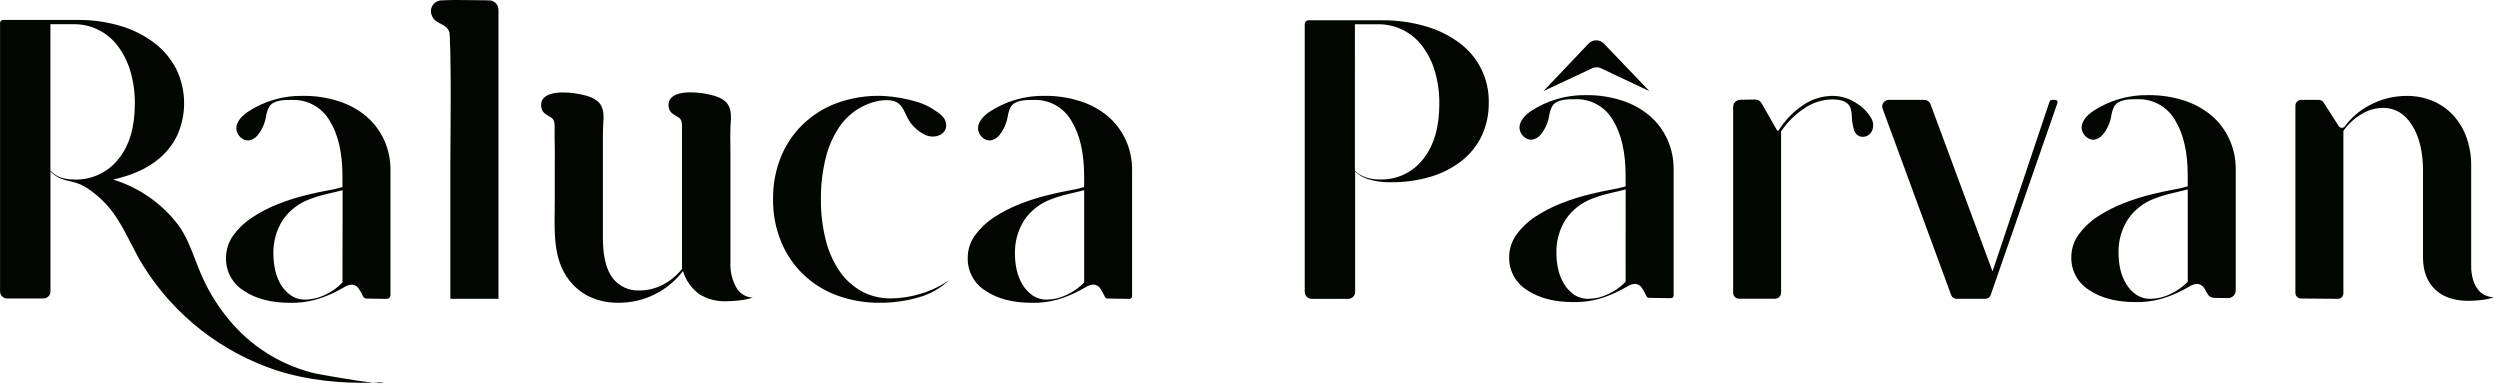
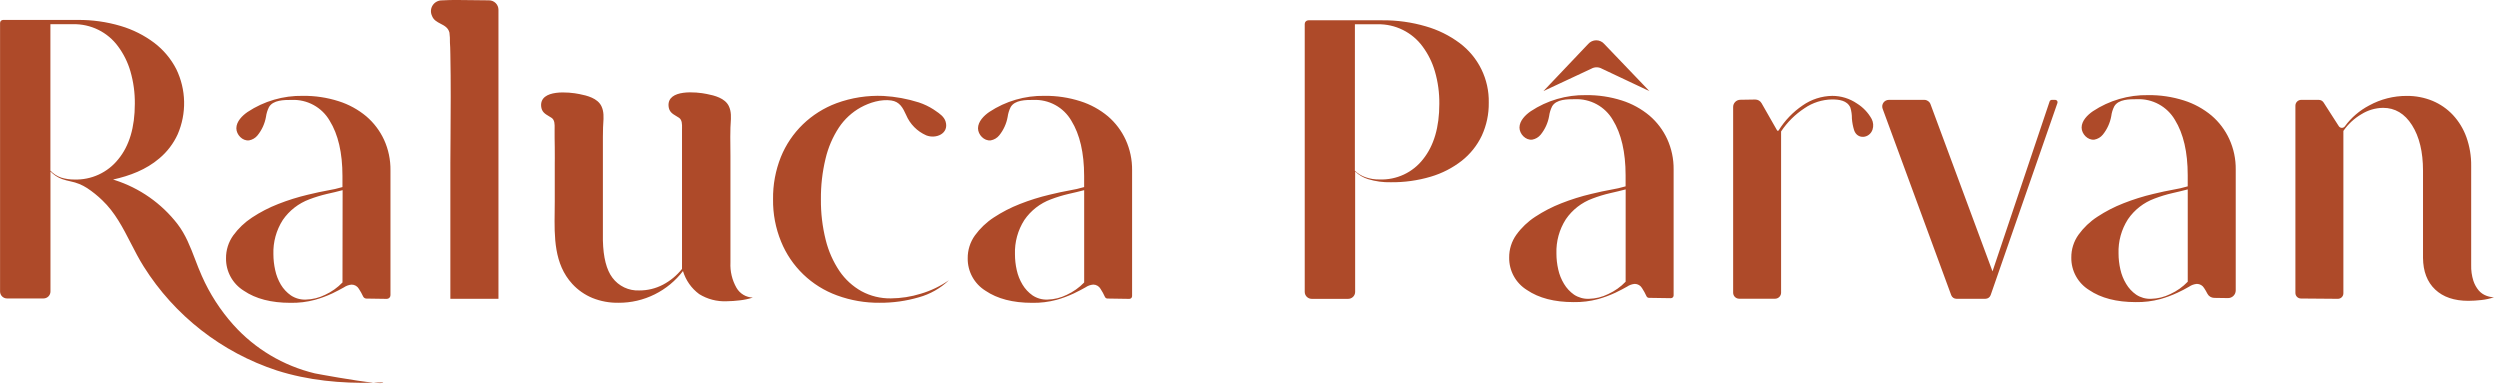
<svg xmlns="http://www.w3.org/2000/svg" width="411" height="63" viewBox="0 0 411 63" fill="none">
-   <path fill-rule="evenodd" clip-rule="evenodd" d="M81.947 49.12H74.059H74.039V26.772C74.045 25.489 74.054 24.206 74.064 22.924C74.096 18.268 74.129 13.617 74.039 8.944C74.036 8.825 74.034 8.706 74.031 8.587C74.021 8.058 74.01 7.525 73.969 7.002C73.985 6.456 73.958 5.91 73.889 5.368C73.688 4.551 73.066 4.228 72.439 3.903C71.85 3.597 71.257 3.289 71.004 2.567C70.88 2.295 70.828 1.995 70.851 1.697C70.875 1.398 70.974 1.111 71.14 0.861C71.305 0.61 71.531 0.406 71.797 0.266C72.063 0.126 72.36 0.055 72.661 0.06C73.53 -4.43806e-10 74.398 -2.2189e-10 75.267 0H75.267C76.121 0 76.975 0.014 77.828 0.027C78.682 0.041 79.536 0.055 80.389 0.055C80.802 0.055 81.199 0.218 81.491 0.508C81.783 0.799 81.947 1.193 81.947 1.604V49.12ZM38.372 53.41C36.222 51.009 34.467 48.286 33.17 45.34C32.777 44.466 32.431 43.563 32.086 42.66C31.303 40.615 30.52 38.566 29.176 36.824C26.55 33.43 22.95 30.91 18.852 29.598L18.582 29.518C21.333 28.908 24.024 27.895 26.191 26.042C27.484 24.959 28.518 23.602 29.216 22.069C29.948 20.374 30.307 18.541 30.267 16.696C30.228 14.851 29.791 13.036 28.986 11.372C28.121 9.682 26.886 8.205 25.372 7.052C23.712 5.803 21.84 4.86 19.845 4.271C17.552 3.59 15.169 3.256 12.776 3.278H0.509C0.377 3.278 0.25 3.33 0.156 3.423C0.062 3.516 0.01 3.643 0.01 3.774V47.923C0.01 48.226 0.131 48.516 0.346 48.731C0.561 48.945 0.853 49.065 1.158 49.065H7.149C7.454 49.065 7.746 48.945 7.961 48.731C8.176 48.516 8.297 48.226 8.297 47.923V28.188C8.82 28.738 9.462 29.163 10.175 29.429C10.645 29.592 11.125 29.723 11.612 29.821C12.58 30.014 13.502 30.388 14.328 30.924C15.222 31.515 16.058 32.188 16.825 32.935C18.9 34.904 20.21 37.453 21.516 39.993L21.516 39.993C22.186 41.296 22.854 42.597 23.624 43.816C28.695 51.887 36.448 57.937 45.536 60.914C50.633 62.536 56.068 63.059 61.399 62.913C62.345 63.005 62.97 63.011 62.99 62.871L61.807 62.901C61.671 62.905 61.535 62.909 61.399 62.913C58.423 62.624 52.271 61.486 51.752 61.381C46.582 60.137 41.915 57.357 38.372 53.41ZM10.065 29.201C9.389 28.965 8.779 28.571 8.287 28.053V3.978H12.037C13.467 3.952 14.883 4.269 16.165 4.901C17.446 5.534 18.556 6.464 19.401 7.613C20.323 8.855 21.015 10.251 21.443 11.735C21.943 13.467 22.187 15.262 22.166 17.064C22.166 20.947 21.256 23.99 19.436 26.191C18.578 27.265 17.48 28.124 16.229 28.701C14.978 29.278 13.609 29.556 12.231 29.514C11.497 29.52 10.767 29.414 10.065 29.201ZM60.219 19.125C58.884 18.011 57.342 17.167 55.681 16.641C53.78 16.032 51.792 15.734 49.795 15.758C46.566 15.701 43.397 16.624 40.709 18.404C39.84 19 38.856 19.964 38.856 21.091C38.856 22.134 39.855 23.207 40.943 23.078C41.494 22.98 41.991 22.687 42.341 22.253C43.05 21.375 43.526 20.333 43.724 19.224C43.797 18.658 43.966 18.109 44.223 17.6C44.914 16.428 46.704 16.428 47.932 16.428H47.948C49.202 16.374 50.448 16.663 51.549 17.263C52.65 17.864 53.565 18.753 54.193 19.835C55.598 22.099 56.3 25.13 56.3 28.928V30.755C55.5 30.99 54.687 31.176 53.864 31.311C52.99 31.465 51.912 31.694 50.644 32.002C48.974 32.395 47.336 32.908 45.741 33.536C44.231 34.124 42.789 34.87 41.437 35.761C40.235 36.548 39.186 37.546 38.342 38.706C37.558 39.805 37.143 41.123 37.159 42.47C37.144 43.534 37.406 44.584 37.92 45.518C38.433 46.452 39.181 47.237 40.089 47.799C42.036 49.123 44.589 49.785 47.748 49.785C49.113 49.811 50.474 49.644 51.792 49.289C52.763 49.017 53.709 48.666 54.623 48.241C55.386 47.873 56.026 47.536 56.53 47.248C56.909 46.985 57.352 46.828 57.813 46.791C58.053 46.793 58.288 46.857 58.496 46.977C58.703 47.098 58.876 47.269 58.996 47.476C59.26 47.877 59.493 48.297 59.695 48.732C59.742 48.836 59.818 48.924 59.913 48.986C60.009 49.049 60.12 49.083 60.234 49.085L63.579 49.135C63.659 49.136 63.739 49.121 63.813 49.092C63.888 49.062 63.956 49.018 64.013 48.962C64.07 48.906 64.115 48.84 64.146 48.766C64.177 48.693 64.193 48.614 64.193 48.534V27.989C64.214 26.264 63.855 24.555 63.14 22.983C62.456 21.503 61.46 20.187 60.219 19.125ZM56.305 46.438C55.488 47.287 54.517 47.976 53.444 48.469C52.452 48.961 51.363 49.229 50.254 49.254C49.389 49.283 48.537 49.042 47.818 48.563C47.153 48.096 46.593 47.496 46.175 46.801C45.736 46.06 45.421 45.253 45.242 44.412C45.048 43.553 44.949 42.675 44.947 41.795C44.88 39.807 45.418 37.846 46.49 36.168C47.56 34.613 49.088 33.425 50.863 32.766C51.807 32.408 52.775 32.112 53.759 31.882C54.638 31.69 55.493 31.483 56.325 31.262L56.305 46.438ZM121.083 47.322C120.36 46.059 120.013 44.617 120.085 43.165V25.615C120.085 25.099 120.079 24.581 120.073 24.064V24.063V24.063V24.062V24.062V24.061V24.061V24.06V24.059V24.059V24.058C120.06 23.02 120.048 21.98 120.085 20.947C120.093 20.729 120.108 20.509 120.122 20.287V20.287C120.185 19.318 120.25 18.329 119.815 17.436C119.181 16.13 117.489 15.703 116.186 15.45C114.518 15.102 109.695 14.62 109.91 17.436C109.988 18.375 110.539 18.703 111.19 19.091C111.331 19.175 111.476 19.262 111.623 19.358C112.15 19.707 112.136 20.456 112.125 21.051C112.123 21.132 112.122 21.211 112.122 21.285V24.19V36.372V44.213C111.272 45.282 110.207 46.163 108.997 46.801C107.79 47.432 106.446 47.758 105.082 47.749C104.232 47.785 103.386 47.613 102.618 47.248C101.85 46.882 101.184 46.335 100.679 45.653C99.71 44.372 99.181 42.326 99.116 39.535V25.63V23.768V22.482C99.116 21.985 99.116 21.488 99.141 20.962C99.149 20.735 99.164 20.505 99.178 20.274C99.24 19.314 99.302 18.336 98.872 17.451C98.233 16.145 96.545 15.718 95.242 15.464C93.575 15.117 88.752 14.635 88.962 17.451C89.04 18.389 89.592 18.717 90.243 19.104C90.385 19.189 90.532 19.276 90.679 19.373C91.206 19.722 91.192 20.471 91.181 21.066C91.18 21.147 91.178 21.226 91.178 21.3V21.3C91.178 22.269 91.178 23.237 91.203 24.205C91.22 24.851 91.214 25.432 91.209 26.013V26.014V26.014C91.206 26.304 91.203 26.594 91.203 26.892V33.099C91.203 33.646 91.196 34.201 91.188 34.761L91.188 34.762C91.132 38.942 91.072 43.392 94.079 46.671C95.003 47.678 96.138 48.469 97.404 48.991C98.755 49.532 100.201 49.799 101.658 49.775C103.737 49.792 105.791 49.316 107.649 48.385C109.469 47.48 111.054 46.17 112.282 44.556C112.734 46.075 113.669 47.406 114.948 48.35C116.292 49.183 117.858 49.593 119.441 49.527C120.172 49.517 120.902 49.467 121.628 49.378C122.354 49.298 123.07 49.145 123.764 48.921C123.218 48.904 122.684 48.748 122.215 48.468C121.746 48.188 121.356 47.794 121.083 47.322ZM141.633 47.878C143.115 48.677 144.78 49.082 146.466 49.055C148.129 49.041 149.78 48.783 151.368 48.29C153.025 47.803 154.591 47.052 156.006 46.066C154.612 47.401 152.904 48.369 151.039 48.881C148.962 49.487 146.807 49.788 144.643 49.775C142.242 49.801 139.857 49.391 137.604 48.563C135.534 47.81 133.646 46.633 132.062 45.109C130.478 43.584 129.233 41.747 128.408 39.714C127.505 37.507 127.057 35.143 127.09 32.761C127.057 30.383 127.493 28.021 128.373 25.809C129.192 23.79 130.424 21.964 131.992 20.445C133.573 18.921 135.453 17.738 137.514 16.969C139.982 16.062 142.608 15.655 145.237 15.772C147.215 15.883 149.171 16.242 151.059 16.84C151.906 17.121 152.714 17.506 153.465 17.987C153.566 18.058 153.671 18.13 153.778 18.202C154.464 18.667 155.225 19.183 155.462 20.003C156.036 21.965 153.874 22.889 152.277 22.253C150.783 21.598 149.599 20.398 148.967 18.901C148.433 17.734 147.923 16.721 146.52 16.517C144.843 16.279 142.966 16.855 141.503 17.659C140.06 18.46 138.831 19.592 137.918 20.962C136.889 22.533 136.144 24.27 135.717 26.097C135.191 28.282 134.936 30.524 134.958 32.771C134.935 35.02 135.2 37.263 135.747 39.446C136.197 41.275 136.966 43.011 138.018 44.576C138.948 45.941 140.186 47.072 141.633 47.878ZM182.152 19.125C180.816 18.01 179.275 17.167 177.614 16.641C175.711 16.032 173.721 15.733 171.722 15.757C168.495 15.702 165.328 16.625 162.641 18.404C161.772 19 160.789 19.964 160.784 21.091C160.784 22.134 161.782 23.207 162.876 23.078C163.427 22.98 163.923 22.687 164.274 22.253C164.983 21.375 165.458 20.333 165.657 19.224C165.73 18.658 165.899 18.109 166.156 17.6C166.847 16.428 168.637 16.428 169.865 16.428H169.88C171.135 16.374 172.38 16.663 173.482 17.263C174.583 17.864 175.497 18.753 176.126 19.835C177.527 22.099 178.229 25.13 178.233 28.928V30.755C177.433 30.99 176.619 31.176 175.796 31.311C174.918 31.464 173.844 31.694 172.576 32.002C170.907 32.395 169.268 32.908 167.673 33.536C166.163 34.125 164.719 34.871 163.365 35.761C162.164 36.548 161.117 37.546 160.275 38.706C159.49 39.805 159.076 41.123 159.091 42.47C159.077 43.534 159.338 44.583 159.851 45.517C160.363 46.45 161.109 47.236 162.017 47.799C163.967 49.123 166.522 49.785 169.68 49.785C171.045 49.811 172.407 49.643 173.724 49.289C174.692 49.015 175.635 48.663 176.545 48.236C177.309 47.868 177.948 47.531 178.452 47.243C178.832 46.98 179.275 46.823 179.735 46.786C179.975 46.788 180.211 46.852 180.418 46.972C180.626 47.093 180.798 47.264 180.919 47.471C181.197 47.898 181.443 48.347 181.653 48.812C181.689 48.89 181.747 48.956 181.819 49.003C181.891 49.051 181.975 49.077 182.062 49.08L185.652 49.135C185.712 49.136 185.772 49.125 185.828 49.103C185.885 49.081 185.936 49.048 185.979 49.006C186.022 48.964 186.057 48.913 186.08 48.858C186.104 48.803 186.116 48.743 186.116 48.683V27.989C186.137 26.264 185.777 24.555 185.062 22.983C184.382 21.504 183.389 20.188 182.152 19.125ZM178.238 46.438C177.42 47.287 176.45 47.976 175.377 48.469C174.385 48.961 173.295 49.229 172.187 49.254C171.322 49.283 170.47 49.042 169.75 48.563C169.085 48.096 168.526 47.496 168.108 46.801C167.66 46.062 167.338 45.255 167.154 44.412C166.958 43.553 166.859 42.675 166.86 41.795C166.793 39.807 167.33 37.846 168.402 36.168C169.472 34.612 171 33.423 172.776 32.766C173.72 32.408 174.688 32.112 175.671 31.882C176.545 31.689 177.404 31.48 178.238 31.262V46.438ZM234.403 4.33C232.076 3.649 229.66 3.314 227.234 3.337H215.097C215.019 3.337 214.941 3.353 214.868 3.383C214.795 3.413 214.729 3.456 214.674 3.512C214.618 3.567 214.574 3.633 214.544 3.705C214.514 3.777 214.498 3.855 214.498 3.933V47.987C214.498 48.29 214.619 48.581 214.835 48.795C215.05 49.009 215.342 49.13 215.647 49.13H221.638C221.942 49.13 222.234 49.009 222.449 48.795C222.665 48.581 222.786 48.29 222.786 47.987V28.188C223.393 28.784 224.139 29.223 224.958 29.464C226.151 29.823 227.395 29.991 228.642 29.96C230.868 29.988 233.084 29.68 235.217 29.047C237.066 28.501 238.796 27.613 240.315 26.43C241.715 25.325 242.841 23.915 243.605 22.308C244.388 20.606 244.781 18.752 244.753 16.88C244.793 14.982 244.379 13.102 243.544 11.396C242.708 9.689 241.477 8.205 239.95 7.067C238.283 5.829 236.403 4.902 234.403 4.33ZM224.418 29.111C223.792 28.882 223.221 28.525 222.741 28.063L222.746 3.988H226.495C227.925 3.965 229.34 4.283 230.621 4.915C231.902 5.548 233.013 6.476 233.859 7.623C234.781 8.865 235.473 10.261 235.901 11.745C236.402 13.476 236.646 15.272 236.625 17.073C236.625 20.911 235.736 23.942 233.959 26.166C233.121 27.247 232.036 28.113 230.795 28.693C229.553 29.273 228.191 29.551 226.82 29.504C226.002 29.522 225.188 29.389 224.418 29.111ZM271.164 19C269.829 17.887 268.289 17.044 266.63 16.517C264.727 15.912 262.738 15.615 260.739 15.638C257.512 15.583 254.344 16.506 251.658 18.285C250.789 18.881 249.806 19.845 249.801 20.972C249.801 22.01 250.799 23.087 251.892 22.958C252.443 22.861 252.94 22.568 253.29 22.134C253.999 21.255 254.475 20.214 254.673 19.105C254.747 18.538 254.915 17.987 255.173 17.476C255.864 16.309 257.654 16.309 258.882 16.309H258.897C260.151 16.255 261.396 16.543 262.497 17.142C263.598 17.742 264.513 18.63 265.143 19.71C266.544 21.978 267.246 25.009 267.249 28.803V30.636C266.449 30.868 265.635 31.054 264.813 31.192C263.934 31.344 262.861 31.575 261.593 31.882C259.924 32.276 258.285 32.788 256.69 33.417C255.18 34.006 253.736 34.752 252.382 35.642C251.179 36.427 250.132 37.425 249.291 38.587C248.507 39.684 248.093 41 248.108 42.346C248.092 43.41 248.352 44.461 248.865 45.396C249.378 46.331 250.125 47.117 251.034 47.679C252.988 49.004 255.542 49.666 258.697 49.666C260.062 49.691 261.424 49.524 262.741 49.169C263.712 48.898 264.659 48.547 265.572 48.121C266.336 47.754 266.975 47.416 267.479 47.128C267.859 46.866 268.301 46.709 268.762 46.671C269.002 46.674 269.238 46.738 269.445 46.858C269.652 46.978 269.825 47.15 269.945 47.357C270.226 47.784 270.473 48.232 270.684 48.698C270.718 48.775 270.774 48.842 270.845 48.889C270.916 48.937 270.998 48.963 271.084 48.966L274.683 49.02C274.743 49.021 274.802 49.01 274.858 48.988C274.913 48.966 274.963 48.933 275.006 48.892C275.049 48.85 275.083 48.801 275.106 48.746C275.13 48.691 275.142 48.633 275.143 48.573V27.865C275.164 26.14 274.804 24.431 274.089 22.859C273.406 21.378 272.408 20.061 271.164 19ZM267.254 46.314C266.438 47.163 265.467 47.85 264.394 48.34C263.402 48.834 262.312 49.102 261.204 49.125C260.339 49.154 259.488 48.915 258.767 48.439C258.102 47.97 257.542 47.368 257.125 46.671C256.677 45.935 256.354 45.129 256.171 44.288C255.975 43.429 255.876 42.551 255.877 41.67C255.811 39.683 256.35 37.722 257.424 36.044C258.492 34.486 260.02 33.297 261.798 32.642C262.741 32.281 263.709 31.986 264.693 31.758C265.567 31.56 266.426 31.356 267.259 31.137L267.254 46.314ZM263.744 7.231L271.168 14.983L263.36 11.298C263.094 11.144 262.791 11.064 262.484 11.064C262.176 11.064 261.874 11.144 261.608 11.298L253.739 14.978L261.098 7.231C261.262 7.041 261.465 6.888 261.693 6.784C261.922 6.679 262.17 6.625 262.421 6.625C262.673 6.625 262.921 6.679 263.149 6.784C263.378 6.888 263.581 7.041 263.744 7.231ZM286.086 16.403L288.547 16.363C288.761 16.36 288.971 16.415 289.157 16.52C289.342 16.626 289.495 16.779 289.601 16.964L292.152 21.434C292.165 21.456 292.184 21.475 292.207 21.488C292.229 21.502 292.255 21.508 292.282 21.508C292.308 21.508 292.334 21.502 292.357 21.488C292.379 21.475 292.398 21.456 292.411 21.434C293.424 19.807 294.767 18.41 296.355 17.332C297.782 16.333 299.479 15.786 301.223 15.762C302.666 15.76 304.076 16.193 305.267 17.004C306.287 17.634 307.126 18.515 307.703 19.561C307.98 20.103 308.031 20.731 307.843 21.309C307.344 22.77 305.347 22.978 304.818 21.414C304.622 20.786 304.499 20.138 304.453 19.482C304.462 18.873 304.376 18.267 304.199 17.684C303.665 16.497 302.327 16.348 301.158 16.348C299.551 16.379 297.988 16.88 296.665 17.789C295.135 18.791 293.824 20.09 292.811 21.608C292.804 21.637 292.804 21.668 292.811 21.697V48.117C292.811 48.38 292.706 48.633 292.518 48.819C292.331 49.005 292.077 49.11 291.812 49.11H285.926C285.661 49.11 285.407 49.005 285.22 48.819C285.033 48.633 284.928 48.38 284.928 48.117V17.595C284.925 17.285 285.045 16.986 285.262 16.763C285.478 16.54 285.774 16.411 286.086 16.403ZM316.376 16.418H310.545C310.368 16.415 310.194 16.454 310.036 16.533C309.879 16.612 309.743 16.727 309.64 16.87C309.537 17.013 309.471 17.178 309.447 17.352C309.423 17.526 309.441 17.703 309.501 17.868L320.779 48.524C320.844 48.699 320.961 48.85 321.114 48.956C321.268 49.063 321.451 49.12 321.638 49.12H326.401C326.591 49.12 326.776 49.061 326.931 48.952C327.086 48.842 327.202 48.687 327.265 48.509L338.248 16.915C338.266 16.857 338.27 16.797 338.26 16.738C338.251 16.679 338.227 16.623 338.192 16.575C338.156 16.526 338.11 16.487 338.056 16.46C338.003 16.433 337.944 16.418 337.884 16.418H337.319C337.239 16.419 337.16 16.445 337.095 16.492C337.03 16.539 336.981 16.605 336.955 16.681L327.569 44.615L317.374 17.128C317.3 16.923 317.164 16.745 316.986 16.619C316.808 16.492 316.595 16.422 316.376 16.418ZM363.58 19C362.244 17.886 360.702 17.043 359.041 16.517C357.14 15.912 355.152 15.615 353.155 15.638C349.928 15.583 346.761 16.506 344.074 18.285C343.205 18.881 342.217 19.845 342.217 20.972C342.217 22.01 343.215 23.087 344.309 22.958C344.859 22.86 345.355 22.567 345.706 22.134C346.413 21.254 346.889 20.213 347.089 19.105C347.158 18.537 347.327 17.985 347.589 17.476C348.28 16.309 350.07 16.309 351.293 16.309H351.308C352.563 16.254 353.809 16.542 354.911 17.142C356.012 17.742 356.928 18.63 357.559 19.71C358.96 21.978 359.661 25.009 359.661 28.803V30.636C358.862 30.869 358.05 31.055 357.229 31.192C356.35 31.344 355.275 31.575 354.004 31.882C352.337 32.276 350.7 32.789 349.106 33.417C347.595 34.005 346.151 34.751 344.798 35.642C343.594 36.426 342.547 37.424 341.707 38.587C340.923 39.684 340.509 41 340.524 42.346C340.508 43.411 340.768 44.461 341.281 45.396C341.794 46.331 342.541 47.117 343.45 47.68C345.4 49.004 347.955 49.666 351.113 49.666C352.478 49.691 353.84 49.524 355.157 49.169C356.127 48.898 357.072 48.548 357.983 48.121C358.635 47.822 359.271 47.491 359.89 47.128C360.27 46.867 360.713 46.709 361.173 46.671C361.414 46.673 361.649 46.737 361.857 46.857C362.065 46.977 362.237 47.15 362.356 47.357C362.554 47.652 362.732 47.958 362.891 48.276C362.995 48.481 363.154 48.655 363.35 48.777C363.546 48.9 363.772 48.967 364.004 48.971L366.271 49.005C366.438 49.008 366.605 48.976 366.76 48.914C366.916 48.851 367.058 48.759 367.177 48.641C367.296 48.524 367.391 48.384 367.456 48.23C367.52 48.076 367.554 47.911 367.554 47.744V27.88C367.577 26.154 367.218 24.445 366.5 22.874C365.822 21.386 364.825 20.064 363.58 19ZM359.665 46.314C358.849 47.163 357.878 47.85 356.805 48.34C355.813 48.834 354.723 49.102 353.615 49.125C352.752 49.154 351.902 48.914 351.183 48.439C350.515 47.973 349.955 47.37 349.541 46.671C349.093 45.935 348.771 45.129 348.587 44.288C348.389 43.429 348.289 42.551 348.288 41.671C348.22 39.682 348.759 37.721 349.835 36.044C350.902 34.485 352.431 33.296 354.209 32.642C355.152 32.281 356.12 31.986 357.104 31.758C357.978 31.56 358.832 31.356 359.665 31.137V46.314ZM381.204 16.418H378.333C378.206 16.416 378.079 16.439 377.961 16.487C377.843 16.534 377.736 16.605 377.645 16.694C377.555 16.783 377.484 16.89 377.435 17.007C377.387 17.124 377.363 17.25 377.364 17.376V48.166C377.364 48.406 377.459 48.635 377.628 48.805C377.798 48.975 378.027 49.072 378.268 49.075L384.334 49.125C384.454 49.126 384.574 49.103 384.686 49.058C384.798 49.013 384.899 48.946 384.985 48.862C385.07 48.777 385.138 48.676 385.184 48.566C385.23 48.455 385.253 48.336 385.252 48.216V21.523C386.027 20.405 387.038 19.468 388.213 18.777C389.279 18.111 390.509 17.749 391.768 17.729C393.741 17.726 395.331 18.674 396.536 20.575C397.74 22.475 398.343 24.971 398.343 28.063V42.391C398.363 44.619 399.029 46.354 400.34 47.595C401.651 48.837 403.472 49.457 405.802 49.457C406.504 49.451 407.206 49.408 407.904 49.328C408.621 49.256 409.328 49.103 410.01 48.871C409.57 48.862 409.135 48.772 408.727 48.608C408.258 48.428 407.839 48.137 407.509 47.759C407.113 47.286 406.811 46.741 406.62 46.155C406.358 45.32 406.236 44.447 406.261 43.573V27.279C406.282 25.664 406.015 24.058 405.472 22.536C404.988 21.192 404.237 19.957 403.265 18.906C402.325 17.906 401.184 17.114 399.915 16.582C398.57 16.03 397.127 15.753 395.672 15.767C393.511 15.758 391.383 16.299 389.491 17.337C387.913 18.161 386.547 19.335 385.497 20.768C385.44 20.848 385.364 20.912 385.275 20.956C385.187 20.999 385.09 21.021 384.991 21.018C384.893 21.016 384.796 20.99 384.711 20.942C384.625 20.894 384.552 20.826 384.499 20.743L382.002 16.855C381.917 16.721 381.799 16.61 381.66 16.534C381.52 16.458 381.363 16.418 381.204 16.418Z" fill="#010601" />
+   <path fill-rule="evenodd" clip-rule="evenodd" d="M81.947 49.12H74.059H74.039V26.772C74.045 25.489 74.054 24.206 74.064 22.924C74.096 18.268 74.129 13.617 74.039 8.944C74.036 8.825 74.034 8.706 74.031 8.587C74.021 8.058 74.01 7.525 73.969 7.002C73.985 6.456 73.958 5.91 73.889 5.368C73.688 4.551 73.066 4.228 72.439 3.903C71.85 3.597 71.257 3.289 71.004 2.567C70.88 2.295 70.828 1.995 70.851 1.697C70.875 1.398 70.974 1.111 71.14 0.861C71.305 0.61 71.531 0.406 71.797 0.266C72.063 0.126 72.36 0.055 72.661 0.06C73.53 -4.43806e-10 74.398 -2.2189e-10 75.267 0H75.267C76.121 0 76.975 0.014 77.828 0.027C78.682 0.041 79.536 0.055 80.389 0.055C80.802 0.055 81.199 0.218 81.491 0.508C81.783 0.799 81.947 1.193 81.947 1.604V49.12ZM38.372 53.41C36.222 51.009 34.467 48.286 33.17 45.34C32.777 44.466 32.431 43.563 32.086 42.66C31.303 40.615 30.52 38.566 29.176 36.824C26.55 33.43 22.95 30.91 18.852 29.598L18.582 29.518C21.333 28.908 24.024 27.895 26.191 26.042C27.484 24.959 28.518 23.602 29.216 22.069C29.948 20.374 30.307 18.541 30.267 16.696C30.228 14.851 29.791 13.036 28.986 11.372C28.121 9.682 26.886 8.205 25.372 7.052C23.712 5.803 21.84 4.86 19.845 4.271C17.552 3.59 15.169 3.256 12.776 3.278H0.509C0.377 3.278 0.25 3.33 0.156 3.423C0.062 3.516 0.01 3.643 0.01 3.774V47.923C0.01 48.226 0.131 48.516 0.346 48.731C0.561 48.945 0.853 49.065 1.158 49.065H7.149C7.454 49.065 7.746 48.945 7.961 48.731C8.176 48.516 8.297 48.226 8.297 47.923V28.188C8.82 28.738 9.462 29.163 10.175 29.429C10.645 29.592 11.125 29.723 11.612 29.821C12.58 30.014 13.502 30.388 14.328 30.924C15.222 31.515 16.058 32.188 16.825 32.935C18.9 34.904 20.21 37.453 21.516 39.993L21.516 39.993C22.186 41.296 22.854 42.597 23.624 43.816C28.695 51.887 36.448 57.937 45.536 60.914C50.633 62.536 56.068 63.059 61.399 62.913C62.345 63.005 62.97 63.011 62.99 62.871L61.807 62.901C61.671 62.905 61.535 62.909 61.399 62.913C58.423 62.624 52.271 61.486 51.752 61.381C46.582 60.137 41.915 57.357 38.372 53.41ZM10.065 29.201C9.389 28.965 8.779 28.571 8.287 28.053V3.978H12.037C13.467 3.952 14.883 4.269 16.165 4.901C17.446 5.534 18.556 6.464 19.401 7.613C20.323 8.855 21.015 10.251 21.443 11.735C21.943 13.467 22.187 15.262 22.166 17.064C22.166 20.947 21.256 23.99 19.436 26.191C18.578 27.265 17.48 28.124 16.229 28.701C14.978 29.278 13.609 29.556 12.231 29.514C11.497 29.52 10.767 29.414 10.065 29.201ZM60.219 19.125C58.884 18.011 57.342 17.167 55.681 16.641C53.78 16.032 51.792 15.734 49.795 15.758C46.566 15.701 43.397 16.624 40.709 18.404C39.84 19 38.856 19.964 38.856 21.091C38.856 22.134 39.855 23.207 40.943 23.078C41.494 22.98 41.991 22.687 42.341 22.253C43.05 21.375 43.526 20.333 43.724 19.224C43.797 18.658 43.966 18.109 44.223 17.6C44.914 16.428 46.704 16.428 47.932 16.428H47.948C49.202 16.374 50.448 16.663 51.549 17.263C52.65 17.864 53.565 18.753 54.193 19.835C55.598 22.099 56.3 25.13 56.3 28.928V30.755C55.5 30.99 54.687 31.176 53.864 31.311C52.99 31.465 51.912 31.694 50.644 32.002C48.974 32.395 47.336 32.908 45.741 33.536C44.231 34.124 42.789 34.87 41.437 35.761C40.235 36.548 39.186 37.546 38.342 38.706C37.558 39.805 37.143 41.123 37.159 42.47C37.144 43.534 37.406 44.584 37.92 45.518C38.433 46.452 39.181 47.237 40.089 47.799C42.036 49.123 44.589 49.785 47.748 49.785C49.113 49.811 50.474 49.644 51.792 49.289C52.763 49.017 53.709 48.666 54.623 48.241C55.386 47.873 56.026 47.536 56.53 47.248C56.909 46.985 57.352 46.828 57.813 46.791C58.053 46.793 58.288 46.857 58.496 46.977C58.703 47.098 58.876 47.269 58.996 47.476C59.26 47.877 59.493 48.297 59.695 48.732C59.742 48.836 59.818 48.924 59.913 48.986C60.009 49.049 60.12 49.083 60.234 49.085L63.579 49.135C63.659 49.136 63.739 49.121 63.813 49.092C63.888 49.062 63.956 49.018 64.013 48.962C64.07 48.906 64.115 48.84 64.146 48.766C64.177 48.693 64.193 48.614 64.193 48.534V27.989C64.214 26.264 63.855 24.555 63.14 22.983C62.456 21.503 61.46 20.187 60.219 19.125ZM56.305 46.438C55.488 47.287 54.517 47.976 53.444 48.469C52.452 48.961 51.363 49.229 50.254 49.254C49.389 49.283 48.537 49.042 47.818 48.563C47.153 48.096 46.593 47.496 46.175 46.801C45.736 46.06 45.421 45.253 45.242 44.412C45.048 43.553 44.949 42.675 44.947 41.795C44.88 39.807 45.418 37.846 46.49 36.168C47.56 34.613 49.088 33.425 50.863 32.766C51.807 32.408 52.775 32.112 53.759 31.882C54.638 31.69 55.493 31.483 56.325 31.262L56.305 46.438ZM121.083 47.322C120.36 46.059 120.013 44.617 120.085 43.165V25.615C120.085 25.099 120.079 24.581 120.073 24.064V24.063V24.063V24.062V24.062V24.061V24.061V24.06V24.059V24.059V24.058C120.06 23.02 120.048 21.98 120.085 20.947C120.093 20.729 120.108 20.509 120.122 20.287V20.287C120.185 19.318 120.25 18.329 119.815 17.436C119.181 16.13 117.489 15.703 116.186 15.45C114.518 15.102 109.695 14.62 109.91 17.436C109.988 18.375 110.539 18.703 111.19 19.091C111.331 19.175 111.476 19.262 111.623 19.358C112.15 19.707 112.136 20.456 112.125 21.051C112.123 21.132 112.122 21.211 112.122 21.285V24.19V36.372V44.213C111.272 45.282 110.207 46.163 108.997 46.801C107.79 47.432 106.446 47.758 105.082 47.749C104.232 47.785 103.386 47.613 102.618 47.248C101.85 46.882 101.184 46.335 100.679 45.653C99.71 44.372 99.181 42.326 99.116 39.535V25.63V23.768V22.482C99.116 21.985 99.116 21.488 99.141 20.962C99.149 20.735 99.164 20.505 99.178 20.274C99.24 19.314 99.302 18.336 98.872 17.451C98.233 16.145 96.545 15.718 95.242 15.464C93.575 15.117 88.752 14.635 88.962 17.451C89.04 18.389 89.592 18.717 90.243 19.104C90.385 19.189 90.532 19.276 90.679 19.373C91.206 19.722 91.192 20.471 91.181 21.066C91.18 21.147 91.178 21.226 91.178 21.3V21.3C91.178 22.269 91.178 23.237 91.203 24.205C91.22 24.851 91.214 25.432 91.209 26.013V26.014V26.014C91.206 26.304 91.203 26.594 91.203 26.892V33.099C91.203 33.646 91.196 34.201 91.188 34.761L91.188 34.762C91.132 38.942 91.072 43.392 94.079 46.671C95.003 47.678 96.138 48.469 97.404 48.991C98.755 49.532 100.201 49.799 101.658 49.775C103.737 49.792 105.791 49.316 107.649 48.385C109.469 47.48 111.054 46.17 112.282 44.556C112.734 46.075 113.669 47.406 114.948 48.35C116.292 49.183 117.858 49.593 119.441 49.527C120.172 49.517 120.902 49.467 121.628 49.378C122.354 49.298 123.07 49.145 123.764 48.921C123.218 48.904 122.684 48.748 122.215 48.468C121.746 48.188 121.356 47.794 121.083 47.322ZM141.633 47.878C143.115 48.677 144.78 49.082 146.466 49.055C148.129 49.041 149.78 48.783 151.368 48.29C153.025 47.803 154.591 47.052 156.006 46.066C154.612 47.401 152.904 48.369 151.039 48.881C148.962 49.487 146.807 49.788 144.643 49.775C142.242 49.801 139.857 49.391 137.604 48.563C135.534 47.81 133.646 46.633 132.062 45.109C130.478 43.584 129.233 41.747 128.408 39.714C127.505 37.507 127.057 35.143 127.09 32.761C127.057 30.383 127.493 28.021 128.373 25.809C129.192 23.79 130.424 21.964 131.992 20.445C133.573 18.921 135.453 17.738 137.514 16.969C139.982 16.062 142.608 15.655 145.237 15.772C147.215 15.883 149.171 16.242 151.059 16.84C151.906 17.121 152.714 17.506 153.465 17.987C153.566 18.058 153.671 18.13 153.778 18.202C154.464 18.667 155.225 19.183 155.462 20.003C156.036 21.965 153.874 22.889 152.277 22.253C150.783 21.598 149.599 20.398 148.967 18.901C148.433 17.734 147.923 16.721 146.52 16.517C144.843 16.279 142.966 16.855 141.503 17.659C140.06 18.46 138.831 19.592 137.918 20.962C136.889 22.533 136.144 24.27 135.717 26.097C135.191 28.282 134.936 30.524 134.958 32.771C134.935 35.02 135.2 37.263 135.747 39.446C136.197 41.275 136.966 43.011 138.018 44.576C138.948 45.941 140.186 47.072 141.633 47.878ZM182.152 19.125C180.816 18.01 179.275 17.167 177.614 16.641C175.711 16.032 173.721 15.733 171.722 15.757C168.495 15.702 165.328 16.625 162.641 18.404C161.772 19 160.789 19.964 160.784 21.091C160.784 22.134 161.782 23.207 162.876 23.078C163.427 22.98 163.923 22.687 164.274 22.253C164.983 21.375 165.458 20.333 165.657 19.224C165.73 18.658 165.899 18.109 166.156 17.6C166.847 16.428 168.637 16.428 169.865 16.428H169.88C171.135 16.374 172.38 16.663 173.482 17.263C174.583 17.864 175.497 18.753 176.126 19.835C177.527 22.099 178.229 25.13 178.233 28.928V30.755C177.433 30.99 176.619 31.176 175.796 31.311C174.918 31.464 173.844 31.694 172.576 32.002C170.907 32.395 169.268 32.908 167.673 33.536C166.163 34.125 164.719 34.871 163.365 35.761C162.164 36.548 161.117 37.546 160.275 38.706C159.49 39.805 159.076 41.123 159.091 42.47C159.077 43.534 159.338 44.583 159.851 45.517C160.363 46.45 161.109 47.236 162.017 47.799C163.967 49.123 166.522 49.785 169.68 49.785C171.045 49.811 172.407 49.643 173.724 49.289C174.692 49.015 175.635 48.663 176.545 48.236C177.309 47.868 177.948 47.531 178.452 47.243C178.832 46.98 179.275 46.823 179.735 46.786C179.975 46.788 180.211 46.852 180.418 46.972C180.626 47.093 180.798 47.264 180.919 47.471C181.197 47.898 181.443 48.347 181.653 48.812C181.689 48.89 181.747 48.956 181.819 49.003C181.891 49.051 181.975 49.077 182.062 49.08L185.652 49.135C185.712 49.136 185.772 49.125 185.828 49.103C185.885 49.081 185.936 49.048 185.979 49.006C186.022 48.964 186.057 48.913 186.08 48.858C186.104 48.803 186.116 48.743 186.116 48.683V27.989C186.137 26.264 185.777 24.555 185.062 22.983C184.382 21.504 183.389 20.188 182.152 19.125ZM178.238 46.438C177.42 47.287 176.45 47.976 175.377 48.469C174.385 48.961 173.295 49.229 172.187 49.254C171.322 49.283 170.47 49.042 169.75 48.563C169.085 48.096 168.526 47.496 168.108 46.801C167.66 46.062 167.338 45.255 167.154 44.412C166.958 43.553 166.859 42.675 166.86 41.795C166.793 39.807 167.33 37.846 168.402 36.168C169.472 34.612 171 33.423 172.776 32.766C173.72 32.408 174.688 32.112 175.671 31.882C176.545 31.689 177.404 31.48 178.238 31.262V46.438ZM234.403 4.33C232.076 3.649 229.66 3.314 227.234 3.337H215.097C215.019 3.337 214.941 3.353 214.868 3.383C214.795 3.413 214.729 3.456 214.674 3.512C214.618 3.567 214.574 3.633 214.544 3.705C214.514 3.777 214.498 3.855 214.498 3.933V47.987C214.498 48.29 214.619 48.581 214.835 48.795C215.05 49.009 215.342 49.13 215.647 49.13H221.638C221.942 49.13 222.234 49.009 222.449 48.795C222.665 48.581 222.786 48.29 222.786 47.987V28.188C223.393 28.784 224.139 29.223 224.958 29.464C226.151 29.823 227.395 29.991 228.642 29.96C230.868 29.988 233.084 29.68 235.217 29.047C237.066 28.501 238.796 27.613 240.315 26.43C241.715 25.325 242.841 23.915 243.605 22.308C244.388 20.606 244.781 18.752 244.753 16.88C244.793 14.982 244.379 13.102 243.544 11.396C242.708 9.689 241.477 8.205 239.95 7.067C238.283 5.829 236.403 4.902 234.403 4.33ZM224.418 29.111C223.792 28.882 223.221 28.525 222.741 28.063L222.746 3.988H226.495C227.925 3.965 229.34 4.283 230.621 4.915C231.902 5.548 233.013 6.476 233.859 7.623C234.781 8.865 235.473 10.261 235.901 11.745C236.402 13.476 236.646 15.272 236.625 17.073C236.625 20.911 235.736 23.942 233.959 26.166C233.121 27.247 232.036 28.113 230.795 28.693C229.553 29.273 228.191 29.551 226.82 29.504C226.002 29.522 225.188 29.389 224.418 29.111ZM271.164 19C269.829 17.887 268.289 17.044 266.63 16.517C264.727 15.912 262.738 15.615 260.739 15.638C257.512 15.583 254.344 16.506 251.658 18.285C250.789 18.881 249.806 19.845 249.801 20.972C249.801 22.01 250.799 23.087 251.892 22.958C252.443 22.861 252.94 22.568 253.29 22.134C253.999 21.255 254.475 20.214 254.673 19.105C254.747 18.538 254.915 17.987 255.173 17.476C255.864 16.309 257.654 16.309 258.882 16.309H258.897C260.151 16.255 261.396 16.543 262.497 17.142C263.598 17.742 264.513 18.63 265.143 19.71C266.544 21.978 267.246 25.009 267.249 28.803V30.636C266.449 30.868 265.635 31.054 264.813 31.192C263.934 31.344 262.861 31.575 261.593 31.882C259.924 32.276 258.285 32.788 256.69 33.417C255.18 34.006 253.736 34.752 252.382 35.642C251.179 36.427 250.132 37.425 249.291 38.587C248.507 39.684 248.093 41 248.108 42.346C248.092 43.41 248.352 44.461 248.865 45.396C249.378 46.331 250.125 47.117 251.034 47.679C252.988 49.004 255.542 49.666 258.697 49.666C260.062 49.691 261.424 49.524 262.741 49.169C263.712 48.898 264.659 48.547 265.572 48.121C266.336 47.754 266.975 47.416 267.479 47.128C267.859 46.866 268.301 46.709 268.762 46.671C269.002 46.674 269.238 46.738 269.445 46.858C269.652 46.978 269.825 47.15 269.945 47.357C270.226 47.784 270.473 48.232 270.684 48.698C270.718 48.775 270.774 48.842 270.845 48.889C270.916 48.937 270.998 48.963 271.084 48.966L274.683 49.02C274.743 49.021 274.802 49.01 274.858 48.988C274.913 48.966 274.963 48.933 275.006 48.892C275.049 48.85 275.083 48.801 275.106 48.746C275.13 48.691 275.142 48.633 275.143 48.573V27.865C275.164 26.14 274.804 24.431 274.089 22.859C273.406 21.378 272.408 20.061 271.164 19ZM267.254 46.314C266.438 47.163 265.467 47.85 264.394 48.34C263.402 48.834 262.312 49.102 261.204 49.125C260.339 49.154 259.488 48.915 258.767 48.439C258.102 47.97 257.542 47.368 257.125 46.671C256.677 45.935 256.354 45.129 256.171 44.288C255.975 43.429 255.876 42.551 255.877 41.67C255.811 39.683 256.35 37.722 257.424 36.044C258.492 34.486 260.02 33.297 261.798 32.642C262.741 32.281 263.709 31.986 264.693 31.758C265.567 31.56 266.426 31.356 267.259 31.137L267.254 46.314ZM263.744 7.231L271.168 14.983L263.36 11.298C263.094 11.144 262.791 11.064 262.484 11.064C262.176 11.064 261.874 11.144 261.608 11.298L253.739 14.978L261.098 7.231C261.262 7.041 261.465 6.888 261.693 6.784C261.922 6.679 262.17 6.625 262.421 6.625C262.673 6.625 262.921 6.679 263.149 6.784C263.378 6.888 263.581 7.041 263.744 7.231ZM286.086 16.403L288.547 16.363C288.761 16.36 288.971 16.415 289.157 16.52C289.342 16.626 289.495 16.779 289.601 16.964L292.152 21.434C292.165 21.456 292.184 21.475 292.207 21.488C292.229 21.502 292.255 21.508 292.282 21.508C292.308 21.508 292.334 21.502 292.357 21.488C292.379 21.475 292.398 21.456 292.411 21.434C293.424 19.807 294.767 18.41 296.355 17.332C297.782 16.333 299.479 15.786 301.223 15.762C302.666 15.76 304.076 16.193 305.267 17.004C306.287 17.634 307.126 18.515 307.703 19.561C307.98 20.103 308.031 20.731 307.843 21.309C307.344 22.77 305.347 22.978 304.818 21.414C304.622 20.786 304.499 20.138 304.453 19.482C304.462 18.873 304.376 18.267 304.199 17.684C303.665 16.497 302.327 16.348 301.158 16.348C299.551 16.379 297.988 16.88 296.665 17.789C295.135 18.791 293.824 20.09 292.811 21.608C292.804 21.637 292.804 21.668 292.811 21.697V48.117C292.811 48.38 292.706 48.633 292.518 48.819C292.331 49.005 292.077 49.11 291.812 49.11H285.926C285.661 49.11 285.407 49.005 285.22 48.819C285.033 48.633 284.928 48.38 284.928 48.117V17.595C284.925 17.285 285.045 16.986 285.262 16.763C285.478 16.54 285.774 16.411 286.086 16.403ZM316.376 16.418H310.545C310.368 16.415 310.194 16.454 310.036 16.533C309.879 16.612 309.743 16.727 309.64 16.87C309.537 17.013 309.471 17.178 309.447 17.352C309.423 17.526 309.441 17.703 309.501 17.868L320.779 48.524C320.844 48.699 320.961 48.85 321.114 48.956C321.268 49.063 321.451 49.12 321.638 49.12H326.401C326.591 49.12 326.776 49.061 326.931 48.952C327.086 48.842 327.202 48.687 327.265 48.509L338.248 16.915C338.266 16.857 338.27 16.797 338.26 16.738C338.251 16.679 338.227 16.623 338.192 16.575C338.156 16.526 338.11 16.487 338.056 16.46C338.003 16.433 337.944 16.418 337.884 16.418H337.319C337.239 16.419 337.16 16.445 337.095 16.492C337.03 16.539 336.981 16.605 336.955 16.681L327.569 44.615L317.374 17.128C317.3 16.923 317.164 16.745 316.986 16.619C316.808 16.492 316.595 16.422 316.376 16.418ZM363.58 19C362.244 17.886 360.702 17.043 359.041 16.517C357.14 15.912 355.152 15.615 353.155 15.638C349.928 15.583 346.761 16.506 344.074 18.285C343.205 18.881 342.217 19.845 342.217 20.972C342.217 22.01 343.215 23.087 344.309 22.958C344.859 22.86 345.355 22.567 345.706 22.134C346.413 21.254 346.889 20.213 347.089 19.105C347.158 18.537 347.327 17.985 347.589 17.476C348.28 16.309 350.07 16.309 351.293 16.309H351.308C352.563 16.254 353.809 16.542 354.911 17.142C356.012 17.742 356.928 18.63 357.559 19.71C358.96 21.978 359.661 25.009 359.661 28.803V30.636C358.862 30.869 358.05 31.055 357.229 31.192C356.35 31.344 355.275 31.575 354.004 31.882C352.337 32.276 350.7 32.789 349.106 33.417C347.595 34.005 346.151 34.751 344.798 35.642C343.594 36.426 342.547 37.424 341.707 38.587C340.923 39.684 340.509 41 340.524 42.346C340.508 43.411 340.768 44.461 341.281 45.396C341.794 46.331 342.541 47.117 343.45 47.68C345.4 49.004 347.955 49.666 351.113 49.666C352.478 49.691 353.84 49.524 355.157 49.169C356.127 48.898 357.072 48.548 357.983 48.121C358.635 47.822 359.271 47.491 359.89 47.128C360.27 46.867 360.713 46.709 361.173 46.671C361.414 46.673 361.649 46.737 361.857 46.857C362.065 46.977 362.237 47.15 362.356 47.357C362.554 47.652 362.732 47.958 362.891 48.276C362.995 48.481 363.154 48.655 363.35 48.777C363.546 48.9 363.772 48.967 364.004 48.971L366.271 49.005C366.438 49.008 366.605 48.976 366.76 48.914C366.916 48.851 367.058 48.759 367.177 48.641C367.296 48.524 367.391 48.384 367.456 48.23C367.52 48.076 367.554 47.911 367.554 47.744V27.88C367.577 26.154 367.218 24.445 366.5 22.874C365.822 21.386 364.825 20.064 363.58 19ZM359.665 46.314C358.849 47.163 357.878 47.85 356.805 48.34C355.813 48.834 354.723 49.102 353.615 49.125C352.752 49.154 351.902 48.914 351.183 48.439C350.515 47.973 349.955 47.37 349.541 46.671C349.093 45.935 348.771 45.129 348.587 44.288C348.389 43.429 348.289 42.551 348.288 41.671C348.22 39.682 348.759 37.721 349.835 36.044C350.902 34.485 352.431 33.296 354.209 32.642C355.152 32.281 356.12 31.986 357.104 31.758C357.978 31.56 358.832 31.356 359.665 31.137V46.314ZM381.204 16.418H378.333C378.206 16.416 378.079 16.439 377.961 16.487C377.843 16.534 377.736 16.605 377.645 16.694C377.555 16.783 377.484 16.89 377.435 17.007C377.387 17.124 377.363 17.25 377.364 17.376V48.166C377.364 48.406 377.459 48.635 377.628 48.805C377.798 48.975 378.027 49.072 378.268 49.075L384.334 49.125C384.454 49.126 384.574 49.103 384.686 49.058C384.798 49.013 384.899 48.946 384.985 48.862C385.07 48.777 385.138 48.676 385.184 48.566C385.23 48.455 385.253 48.336 385.252 48.216V21.523C386.027 20.405 387.038 19.468 388.213 18.777C389.279 18.111 390.509 17.749 391.768 17.729C393.741 17.726 395.331 18.674 396.536 20.575C397.74 22.475 398.343 24.971 398.343 28.063V42.391C398.363 44.619 399.029 46.354 400.34 47.595C401.651 48.837 403.472 49.457 405.802 49.457C406.504 49.451 407.206 49.408 407.904 49.328C408.621 49.256 409.328 49.103 410.01 48.871C409.57 48.862 409.135 48.772 408.727 48.608C408.258 48.428 407.839 48.137 407.509 47.759C407.113 47.286 406.811 46.741 406.62 46.155C406.358 45.32 406.236 44.447 406.261 43.573V27.279C406.282 25.664 406.015 24.058 405.472 22.536C404.988 21.192 404.237 19.957 403.265 18.906C402.325 17.906 401.184 17.114 399.915 16.582C398.57 16.03 397.127 15.753 395.672 15.767C393.511 15.758 391.383 16.299 389.491 17.337C387.913 18.161 386.547 19.335 385.497 20.768C385.44 20.848 385.364 20.912 385.275 20.956C385.187 20.999 385.09 21.021 384.991 21.018C384.893 21.016 384.796 20.99 384.711 20.942C384.625 20.894 384.552 20.826 384.499 20.743L382.002 16.855C381.917 16.721 381.799 16.61 381.66 16.534C381.52 16.458 381.363 16.418 381.204 16.418Z" fill="#AE4A29" />
</svg>
